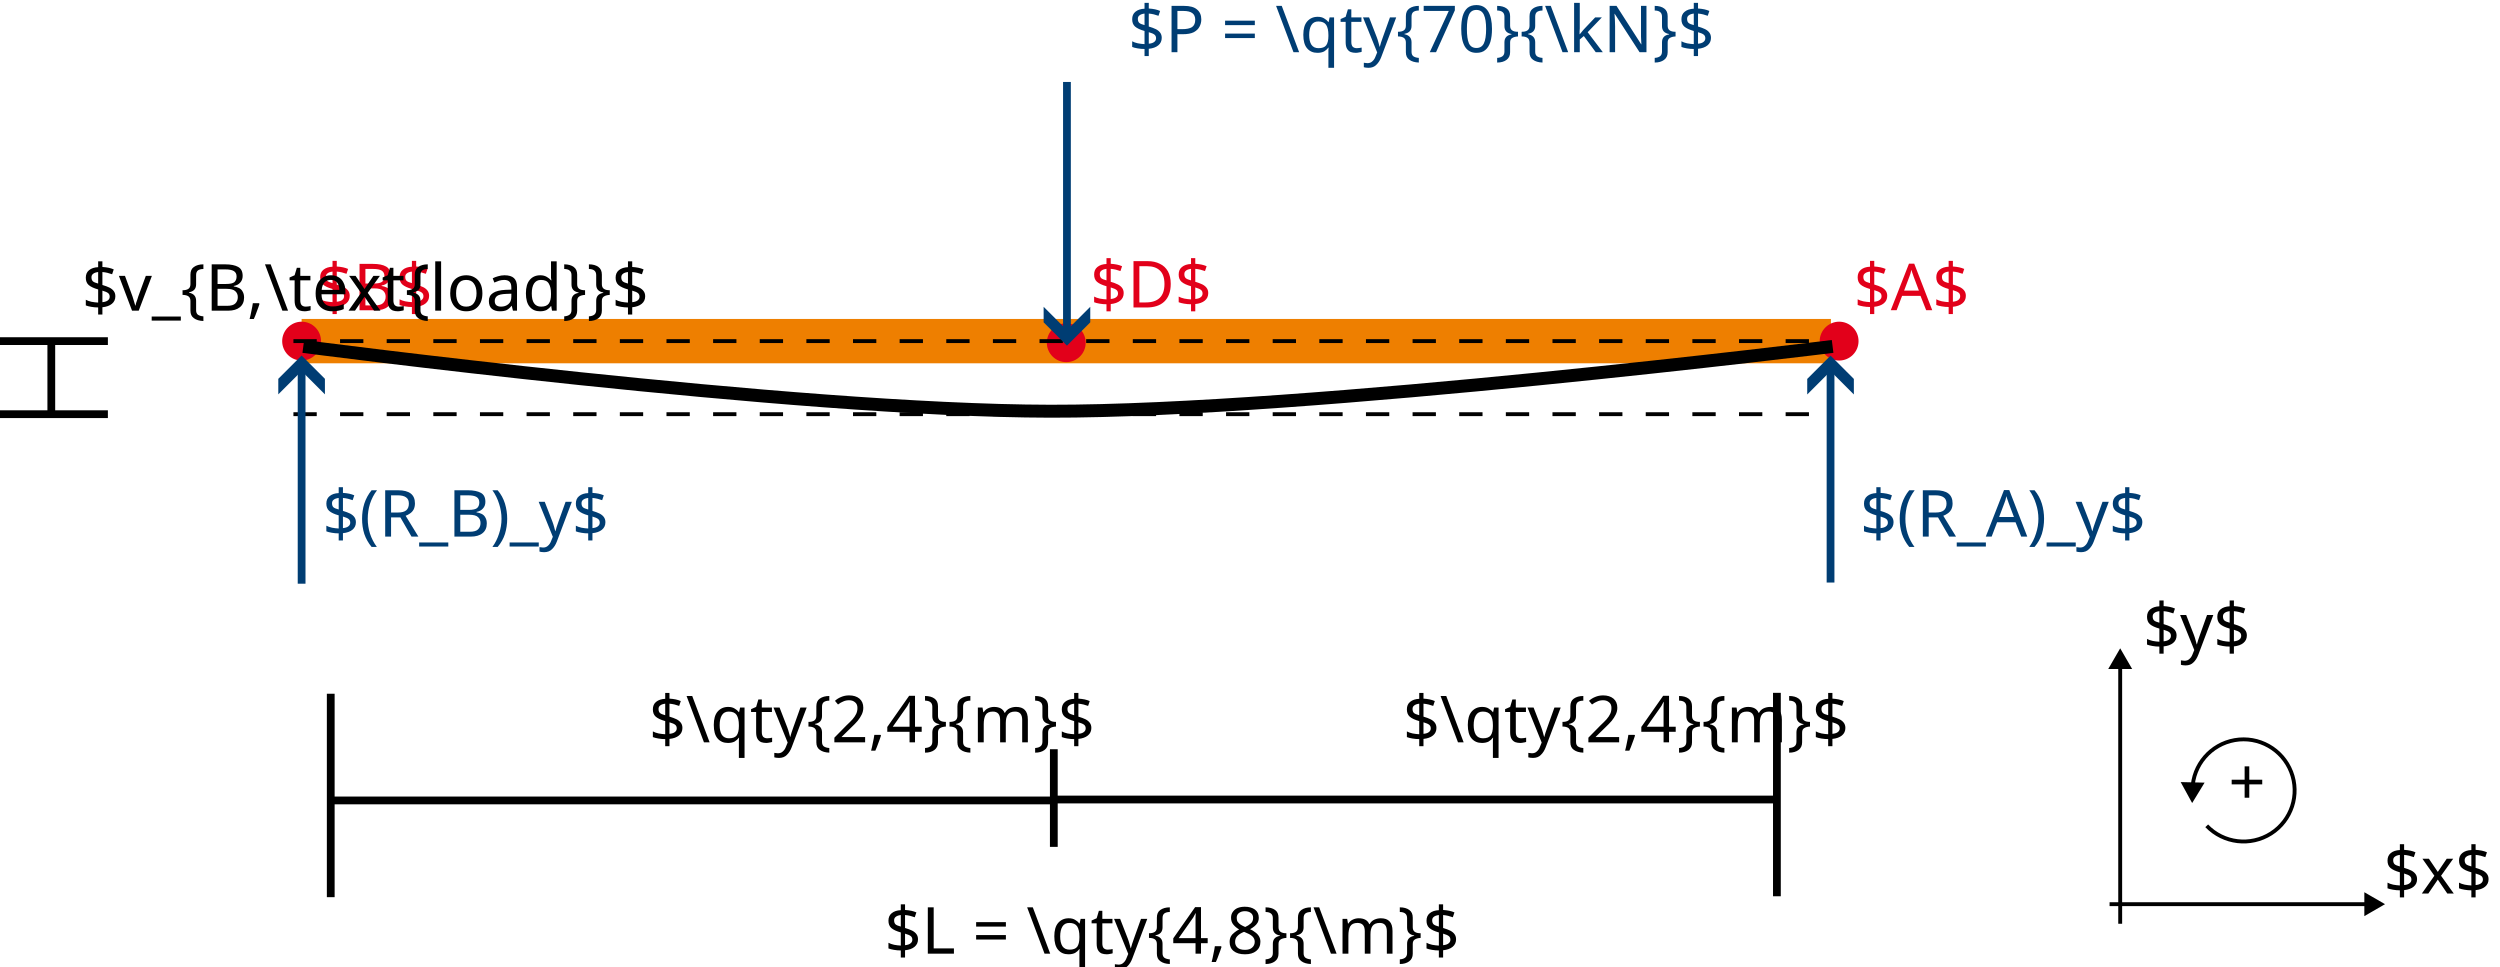
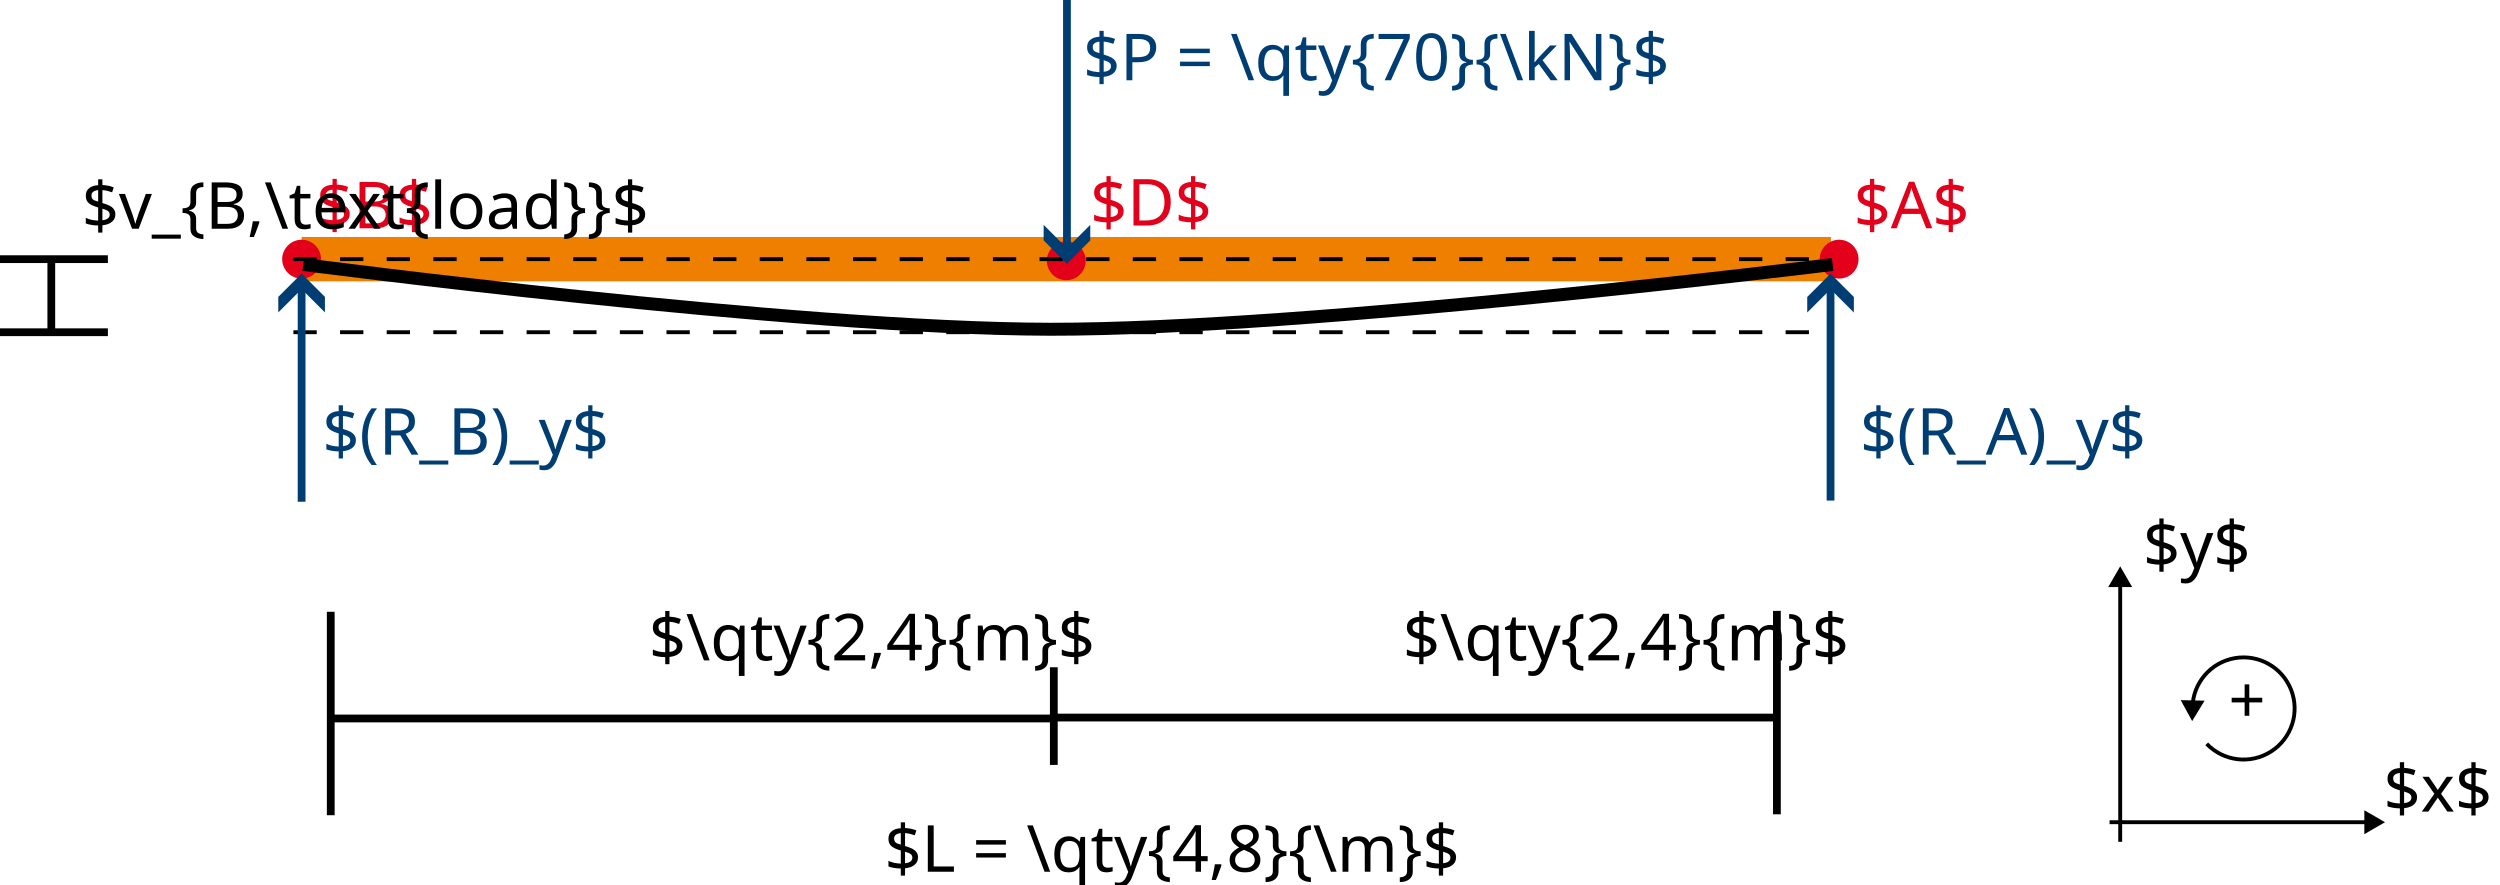
- <svg xmlns="http://www.w3.org/2000/svg" xmlns:xlink="http://www.w3.org/1999/xlink" width="193.002mm" height="74.635mm" viewBox="0 0 193.002 74.635" version="1.1" id="svg8" xml:space="preserve">
+ <svg xmlns="http://www.w3.org/2000/svg" xmlns:xlink="http://www.w3.org/1999/xlink" width="193.002mm" height="68.308mm" viewBox="0 0 193.002 68.308" version="1.1" id="svg8" xml:space="preserve">
  <defs id="defs2">
    <linearGradient id="linearGradient8">
      <stop style="stop-color:#000000;stop-opacity:1;" offset="0" id="stop8" />
      <stop style="stop-color:#000000;stop-opacity:0;" offset="1" id="stop9" />
    </linearGradient>
    <linearGradient xlink:href="#linearGradient8" id="linearGradient9" x1="212.003" y1="264.512" x2="215.464" y2="264.512" gradientUnits="userSpaceOnUse" />
    <marker style="overflow:visible" id="Dot-1-1" refX="0" refY="0" orient="auto" markerWidth="1" markerHeight="1" viewBox="0 0 1 1" preserveAspectRatio="xMidYMid">
      <path transform="scale(0.5)" style="fill:context-stroke;fill-rule:evenodd;stroke:none" d="M 5,0 C 5,2.76 2.76,5 0,5 -2.76,5 -5,2.76 -5,0 c 0,-2.76 2.3,-5 5,-5 2.76,0 5,2.24 5,5 z" id="path17-9-9" />
    </marker>
    <marker style="overflow:visible" id="Dot-1-1-7" refX="0" refY="0" orient="auto" markerWidth="1" markerHeight="1" viewBox="0 0 1 1" preserveAspectRatio="xMidYMid">
      <path transform="scale(0.5)" style="fill:context-stroke;fill-rule:evenodd;stroke:none" d="M 5,0 C 5,2.76 2.76,5 0,5 -2.76,5 -5,2.76 -5,0 c 0,-2.76 2.3,-5 5,-5 2.76,0 5,2.24 5,5 z" id="path17-9-9-3" />
    </marker>
    <marker style="overflow:visible" id="Dot-1-1-76" refX="0" refY="0" orient="auto" markerWidth="1" markerHeight="1" viewBox="0 0 1 1" preserveAspectRatio="xMidYMid">
      <path transform="scale(0.5)" style="fill:context-stroke;fill-rule:evenodd;stroke:none" d="M 5,0 C 5,2.76 2.76,5 0,5 -2.76,5 -5,2.76 -5,0 c 0,-2.76 2.3,-5 5,-5 2.76,0 5,2.24 5,5 z" id="path17-9-9-8" />
    </marker>
    <marker style="overflow:visible" id="Triangle" refX="0" refY="0" orient="auto-start-reverse" markerWidth="1" markerHeight="1" viewBox="0 0 1 1" preserveAspectRatio="xMidYMid">
      <path transform="scale(0.5)" style="fill:context-stroke;fill-rule:evenodd;stroke:context-stroke;stroke-width:1pt" d="M 5.77,0 -2.88,5 V -5 Z" id="path135" />
    </marker>
    <marker style="overflow:visible" id="Triangle-8" refX="0" refY="0" orient="auto-start-reverse" markerWidth="1" markerHeight="1" viewBox="0 0 1 1" preserveAspectRatio="xMidYMid">
      <path transform="scale(0.5)" style="fill:context-stroke;fill-rule:evenodd;stroke:context-stroke;stroke-width:1pt" d="M 5.77,0 -2.88,5 V -5 Z" id="path135-7" />
    </marker>
    <marker style="overflow:visible" id="ArrowWideHeavy-96" refX="0" refY="0" orient="auto-start-reverse" markerWidth="1" markerHeight="1" viewBox="0 0 1 1" preserveAspectRatio="xMidYMid">
      <path style="fill:context-stroke;fill-rule:evenodd;stroke:none" d="m 1,0 -3,3 h -2 l 3,-3 -3,-3 h 2 z" id="path3-2" />
    </marker>
    <marker style="overflow:visible" id="ArrowWideHeavy-9" refX="0" refY="0" orient="auto-start-reverse" markerWidth="1" markerHeight="1" viewBox="0 0 1 1" preserveAspectRatio="xMidYMid">
      <path style="fill:context-stroke;fill-rule:evenodd;stroke:none" d="m 1,0 -3,3 h -2 l 3,-3 -3,-3 h 2 z" id="path3-8" />
    </marker>
    <marker style="overflow:visible" id="ArrowWideHeavy" refX="0" refY="0" orient="auto-start-reverse" markerWidth="1" markerHeight="1" viewBox="0 0 1 1" preserveAspectRatio="xMidYMid">
      <path style="fill:context-stroke;fill-rule:evenodd;stroke:none" d="m 1,0 -3,3 h -2 l 3,-3 -3,-3 h 2 z" id="path3" />
    </marker>
  </defs>
-   <g id="layer1" transform="translate(-21.82473,-195.0814)">
+   <g id="layer1" transform="translate(-21.82473,-201.4087)">
    <g id="layer1-7" transform="translate(-38.82073,-162.1632)">
      <text xml:space="preserve" style="font-size:5.644px;font-family:'Noto Sans Inscriptional Parthian';-inkscape-font-specification:'Noto Sans Inscriptional Parthian';text-align:start;writing-mode:lr-tb;direction:ltr;text-anchor:start;fill:#008000;fill-opacity:1;stroke:#008000;stroke-width:0.6;stroke-miterlimit:35.2;stroke-opacity:1" x="130.749" y="397.969" id="text1">
        <tspan id="tspan1" style="stroke-width:0.6" x="130.749" y="397.969" />
      </text>
      <rect style="fill:#ee7f00;fill-opacity:1;stroke:none;stroke-width:0.6;stroke-miterlimit:35.2;stroke-dasharray:1.8, 1.8;stroke-dashoffset:0;stroke-opacity:1" id="rect13" width="118.064" height="3.423" x="83.93" y="381.868" />
      <text xml:space="preserve" style="font-size:5.014px;font-family:'Noto Sans Inscriptional Parthian';-inkscape-font-specification:'Noto Sans Inscriptional Parthian';text-align:start;writing-mode:lr-tb;direction:ltr;text-anchor:start;fill:#e2001a;fill-opacity:1;stroke:none;stroke-width:0.6;stroke-miterlimit:35.2;stroke-dasharray:none;stroke-dashoffset:0;stroke-opacity:1" x="85.051" y="381.195" id="text6-5-1-4-9-4">
        <tspan id="tspan6-0-0-7-1-5" style="fill:#e2001a;fill-opacity:1;stroke:none;stroke-width:0.6;stroke-dasharray:none" x="85.051" y="381.195">$B$</tspan>
      </text>
      <path style="fill:#00aba4;stroke:#e2001a;stroke-width:0.6;stroke-miterlimit:35.2;stroke-opacity:1;marker-end:url(#Dot-1-1)" d="m 82.665,383.579 h 1.265" id="path1-0-8" />
      <g id="layer1-7-2" transform="translate(134.5978,17.05395)">
        <text xml:space="preserve" style="font-size:5.014px;font-family:'Noto Sans Inscriptional Parthian';-inkscape-font-specification:'Noto Sans Inscriptional Parthian';text-align:start;writing-mode:lr-tb;direction:ltr;text-anchor:start;fill:#e2001a;fill-opacity:1;stroke:none;stroke-width:0.6;stroke-miterlimit:35.2;stroke-dasharray:none;stroke-dashoffset:0;stroke-opacity:1" x="69.149" y="364.141" id="text6-5-1-4-9-4-5">
          <tspan id="tspan6-0-0-7-1-5-6" style="fill:#e2001a;fill-opacity:1;stroke:none;stroke-width:0.6;stroke-dasharray:none" x="69.149" y="364.141">$A$</tspan>
        </text>
        <path style="fill:#00aba4;stroke:#e2001a;stroke-width:0.6;stroke-miterlimit:35.2;stroke-opacity:1;marker-end:url(#Dot-1-1-7)" d="m 66.764,366.525 h 1.265" id="path1-0-8-3" />
        <text xml:space="preserve" style="font-size:5.014px;font-family:'Noto Sans Inscriptional Parthian';-inkscape-font-specification:'Noto Sans Inscriptional Parthian';text-align:start;writing-mode:lr-tb;direction:ltr;text-anchor:start;fill:#e2001a;fill-opacity:1;stroke:none;stroke-width:0.6;stroke-miterlimit:35.2;stroke-dasharray:none;stroke-dashoffset:0;stroke-opacity:1" x="10.204" y="363.93" id="text6-5-1-4-9-4-7">
          <tspan id="tspan6-0-0-7-1-5-1" style="fill:#e2001a;fill-opacity:1;stroke:none;stroke-width:0.6;stroke-dasharray:none" x="10.204" y="363.93">$D$</tspan>
        </text>
        <path style="fill:#00aba4;stroke:#e2001a;stroke-width:0.6;stroke-miterlimit:35.2;stroke-opacity:1;marker-end:url(#Dot-1-1-76)" d="m 7.099,366.649 h 1.265" id="path1-0-8-8" />
        <g id="g18" transform="translate(-66.03247,117.8384)">
          <text xml:space="preserve" style="font-size:5.014px;font-family:'Noto Sans Inscriptional Parthian';-inkscape-font-specification:'Noto Sans Inscriptional Parthian';text-align:start;writing-mode:lr-tb;direction:ltr;text-anchor:start;fill:#000000;fill-opacity:1;stroke:none;stroke-width:0.6;stroke-miterlimit:35.2;stroke-dasharray:none;stroke-dashoffset:0;stroke-opacity:1" x="176.087" y="291.335" id="text6-5-6">
            <tspan id="tspan6-0-03" style="fill:#000000;fill-opacity:1;stroke:none;stroke-width:0.6;stroke-dasharray:none" x="176.087" y="291.335">$x$</tspan>
          </text>
          <text xml:space="preserve" style="font-size:5.014px;font-family:'Noto Sans Inscriptional Parthian';-inkscape-font-specification:'Noto Sans Inscriptional Parthian';text-align:start;writing-mode:lr-tb;direction:ltr;text-anchor:start;fill:#000000;fill-opacity:1;stroke:none;stroke-width:0.6;stroke-miterlimit:35.2;stroke-dasharray:none;stroke-dashoffset:0;stroke-opacity:1" x="157.521" y="272.521" id="text6-5-6-5">
            <tspan id="tspan6-0-03-9" style="fill:#000000;fill-opacity:1;stroke:none;stroke-width:0.6;stroke-dasharray:none" x="157.521" y="272.521">$y$</tspan>
          </text>
          <path style="fill:#000000;fill-opacity:1;stroke:#000000;stroke-width:0.3;stroke-miterlimit:35.2;stroke-dasharray:none;stroke-dashoffset:0;stroke-opacity:1;marker-end:url(#Triangle)" d="M 155.761,293.667 V 273.467" id="path10" />
          <path style="fill:#000000;fill-opacity:1;stroke:#000000;stroke-width:0.3;stroke-miterlimit:35.2;stroke-dasharray:none;stroke-dashoffset:0;stroke-opacity:1;marker-end:url(#Triangle-8)" d="m 154.941,292.155 h 20.2" id="path7-0" />
          <path style="fill:none;fill-opacity:1;stroke:#000000;stroke-width:0.3;stroke-miterlimit:35.2;stroke-dasharray:none;stroke-dashoffset:0;stroke-opacity:1;marker-start:url(#Triangle)" id="path11" d="m 161.341,283.283 a 3.944,3.944 0 0 1 3.26,-3.793 3.944,3.944 0 0 1 4.358,2.454 3.944,3.944 0 0 1 -1.553,4.754 3.944,3.944 0 0 1 -4.966,-0.592" />
          <text xml:space="preserve" style="font-size:5.014px;font-family:'Noto Sans Inscriptional Parthian';-inkscape-font-specification:'Noto Sans Inscriptional Parthian';text-align:start;writing-mode:lr-tb;direction:ltr;text-anchor:start;fill:#000000;fill-opacity:1;stroke:none;stroke-width:0.3;stroke-miterlimit:35.2;stroke-dasharray:none;stroke-dashoffset:0;stroke-opacity:1" x="164.118" y="284.501" id="text8">
            <tspan id="tspan8" style="fill:#000000;fill-opacity:1;stroke:none;stroke-width:0.3" x="164.118" y="284.501">+</tspan>
          </text>
        </g>
        <path style="fill-opacity:1;stroke:#000000;stroke-width:0.6;stroke-miterlimit:35.2;stroke-dasharray:none;stroke-opacity:1" d="m -48.419,393.748 v 8.236 7.469" id="path12" />
        <text xml:space="preserve" style="font-size:5.014px;font-family:'Noto Sans Inscriptional Parthian';-inkscape-font-specification:'Noto Sans Inscriptional Parthian';text-align:start;writing-mode:lr-tb;direction:ltr;text-anchor:start;fill:#000000;fill-opacity:1;stroke:none;stroke-width:0.6;stroke-miterlimit:35.2;stroke-dasharray:none;stroke-opacity:1" x="-23.862" y="397.501" id="text4-8-3-0-7">
          <tspan id="tspan4-2-5-2-3" style="fill:#000000;fill-opacity:1;stroke:none;stroke-width:0.6" x="-23.862" y="397.501">$\qty{2,4}{m}$</tspan>
        </text>
        <path style="fill:#8bad3f;fill-opacity:1;stroke:#000000;stroke-width:0.6;stroke-miterlimit:35.2;stroke-dasharray:none;stroke-dashoffset:0;stroke-opacity:1" d="M -48.419,401.985 H 7.403" id="path15" />
        <path style="fill-opacity:1;stroke:#000000;stroke-width:0.6;stroke-miterlimit:35.2;stroke-dasharray:none;stroke-opacity:1" d="m 7.403,398.031 v 3.954 3.585" id="path12-8" />
        <path style="fill-opacity:1;stroke:#000000;stroke-width:0.6;stroke-miterlimit:35.2;stroke-dasharray:none;stroke-opacity:1" d="m 63.226,393.678 v 8.236 7.469" id="path4-6-3" />
        <text xml:space="preserve" style="font-size:5.014px;font-family:'Noto Sans Inscriptional Parthian';-inkscape-font-specification:'Noto Sans Inscriptional Parthian';text-align:start;writing-mode:lr-tb;direction:ltr;text-anchor:start;fill:#000000;fill-opacity:1;stroke:none;stroke-width:0.6;stroke-miterlimit:35.2;stroke-dasharray:none;stroke-opacity:1" x="34.346" y="397.501" id="text4-8-3-0-7-7">
          <tspan id="tspan4-2-5-2-3-0" style="fill:#000000;fill-opacity:1;stroke:none;stroke-width:0.6" x="34.346" y="397.501">$\qty{2,4}{m}$</tspan>
        </text>
        <path style="fill:#8bad3f;fill-opacity:1;stroke:#000000;stroke-width:0.6;stroke-miterlimit:35.2;stroke-dasharray:none;stroke-dashoffset:0;stroke-opacity:1" d="M 7.403,401.914 H 63.226" id="path15-1" />
        <path style="fill:none;stroke:#000000;stroke-width:1;stroke-miterlimit:35.2;stroke-dasharray:none;stroke-opacity:1" d="m -50.538,366.934 c 0,0 37.781,4.97 57.668,5.003 19.887,0.033 60.396,-5.003 60.396,-5.003" id="path1" />
        <g id="g10" transform="matrix(0.8883173,0,0,0.8883173,-90.81625,164.8144)" style="stroke-width:1.126">
          <path style="fill-opacity:1;stroke:#000000;stroke-width:0.675;stroke-miterlimit:35.2;stroke-dasharray:none;stroke-opacity:1" d="M 28.36,227.071 H 23.443 18.984" id="path4-61-7" />
          <path style="fill-opacity:1;stroke:#000000;stroke-width:0.675;stroke-miterlimit:35.2;stroke-dasharray:none;stroke-opacity:1" d="M 28.36,233.421 H 23.443 18.984" id="path4-61-7-2" />
          <path style="fill:#000000;fill-opacity:1;stroke:#000000;stroke-width:0.675;stroke-miterlimit:35.2;stroke-dasharray:none;stroke-dashoffset:0;stroke-opacity:1" d="m 23.443,227.071 v 6.35" id="path10-2" />
        </g>
        <text xml:space="preserve" style="font-size:5.014px;font-family:'Noto Sans Inscriptional Parthian';-inkscape-font-specification:'Noto Sans Inscriptional Parthian';text-align:start;writing-mode:lr-tb;direction:ltr;text-anchor:start;fill:#000000;fill-opacity:1;stroke:none;stroke-width:0.6;stroke-miterlimit:35.2;stroke-dasharray:none;stroke-dashoffset:0;stroke-opacity:1" x="-67.641" y="364.175" id="text10">
          <tspan id="tspan10" style="stroke:none;stroke-width:0.6" x="-67.641" y="364.175">$v_{B,\text{load}}$</tspan>
        </text>
        <path style="fill:#000000;fill-opacity:1;stroke:#000000;stroke-width:0.3;stroke-miterlimit:35.2;stroke-dasharray:1.8, 1.8;stroke-dashoffset:0;stroke-opacity:1" d="M -51.3,366.525 H 66.764" id="path9" />
        <path style="fill:#000000;fill-opacity:1;stroke:#000000;stroke-width:0.3;stroke-miterlimit:35.2;stroke-dasharray:1.8, 1.8;stroke-dashoffset:0;stroke-opacity:1" d="M -51.3,372.166 H 66.764" id="path9-9" />
        <path style="fill:none;fill-opacity:1;stroke:#003d73;stroke-width:0.6;stroke-miterlimit:35.2;stroke-dasharray:none;stroke-dashoffset:0;stroke-opacity:1;marker-end:url(#ArrowWideHeavy-96)" d="M 8.417,346.518 V 366.276" id="path13-4" />
-         <text xml:space="preserve" style="font-size:5.014px;font-family:'Noto Sans Inscriptional Parthian';-inkscape-font-specification:'Noto Sans Inscriptional Parthian';text-align:start;writing-mode:lr-tb;direction:ltr;text-anchor:start;fill:#003d73;fill-opacity:1;stroke:none;stroke-width:0.6;stroke-miterlimit:35.2;stroke-dasharray:none;stroke-dashoffset:0;stroke-opacity:1" x="13.14" y="344.224" id="text11-9">
-           <tspan id="tspan11-5" style="fill:#003d73;fill-opacity:1;stroke:none;stroke-width:0.6;stroke-opacity:1" x="13.14" y="344.224" dy="0 0 0 0 0 0 0 0 0 0 0 0 0 0 0 0 0 0 -0.175">$P = \qty{70}{\kN}$</tspan>
+         <text xml:space="preserve" style="font-size:5.014px;font-family:'Noto Sans Inscriptional Parthian';-inkscape-font-specification:'Noto Sans Inscriptional Parthian';text-align:start;writing-mode:lr-tb;direction:ltr;text-anchor:start;fill:#003d73;fill-opacity:1;stroke:none;stroke-width:0.6;stroke-miterlimit:35.2;stroke-dasharray:none;stroke-dashoffset:0;stroke-opacity:1" x="9.661" y="352.713" id="text11-9">
+           <tspan id="tspan11-5" style="fill:#003d73;fill-opacity:1;stroke:none;stroke-width:0.6;stroke-opacity:1" x="9.661" y="352.713" dy="0 0 0 0 0 0 0 0 0 0 0 0 0 0 0 0 0 0 -0.175">$P = \qty{70}{\kN}$</tspan>
        </text>
        <text xml:space="preserve" style="font-size:5.014px;font-family:'Noto Sans Inscriptional Parthian';-inkscape-font-specification:'Noto Sans Inscriptional Parthian';text-align:start;writing-mode:lr-tb;direction:ltr;text-anchor:start;fill:#000000;fill-opacity:1;stroke:none;stroke-width:0.6;stroke-miterlimit:35.2;stroke-dasharray:none;stroke-dashoffset:0;stroke-opacity:1" x="-5.675" y="413.817" id="text11-9-7">
          <tspan id="tspan11-5-7" style="fill:#000000;fill-opacity:1;stroke:none;stroke-width:0.6;stroke-opacity:1" x="-5.675" y="413.817" dy="0 0 0 0 0 0 0 0 0 0 0 0 0 0 0 0 0 0 -0.175">$L = \qty{4,8}{\m}$</tspan>
        </text>
        <path style="fill:none;stroke:#003d73;stroke-width:0.6;stroke-miterlimit:35.2;stroke-dasharray:none;stroke-opacity:1;marker-start:url(#ArrowWideHeavy)" d="m -50.668,368.236 v 17.017" id="path2" />
        <path style="fill:none;stroke:#003d73;stroke-width:0.6;stroke-miterlimit:35.2;stroke-dasharray:none;stroke-opacity:1;marker-start:url(#ArrowWideHeavy-9)" d="m 67.367,368.244 v 16.919" id="path2-5" />
        <text xml:space="preserve" style="font-size:5.014px;font-family:'Noto Sans Inscriptional Parthian';-inkscape-font-specification:'Noto Sans Inscriptional Parthian';text-align:start;writing-mode:lr-tb;direction:ltr;text-anchor:start;fill:#003d73;fill-opacity:1;stroke:none;stroke-width:0.6;stroke-miterlimit:35.2;stroke-dasharray:none;stroke-dashoffset:0;stroke-opacity:1" x="69.635" y="381.619" id="text6-5">
          <tspan id="tspan6-0" style="fill:#003d73;fill-opacity:1;stroke:none;stroke-width:0.6;stroke-dasharray:none" x="69.635" y="381.619">$(R_A)_y$</tspan>
        </text>
        <text xml:space="preserve" style="font-size:5.014px;font-family:'Noto Sans Inscriptional Parthian';-inkscape-font-specification:'Noto Sans Inscriptional Parthian';text-align:start;writing-mode:lr-tb;direction:ltr;text-anchor:start;fill:#003d73;fill-opacity:1;stroke:none;stroke-width:0.6;stroke-miterlimit:35.2;stroke-dasharray:none;stroke-dashoffset:0;stroke-opacity:1" x="-49.069" y="381.619" id="text6-5-1">
          <tspan id="tspan6-0-0" style="fill:#003d73;fill-opacity:1;stroke:none;stroke-width:0.6;stroke-dasharray:none" x="-49.069" y="381.619">$(R_B)_y$</tspan>
        </text>
      </g>
    </g>
  </g>
</svg>
